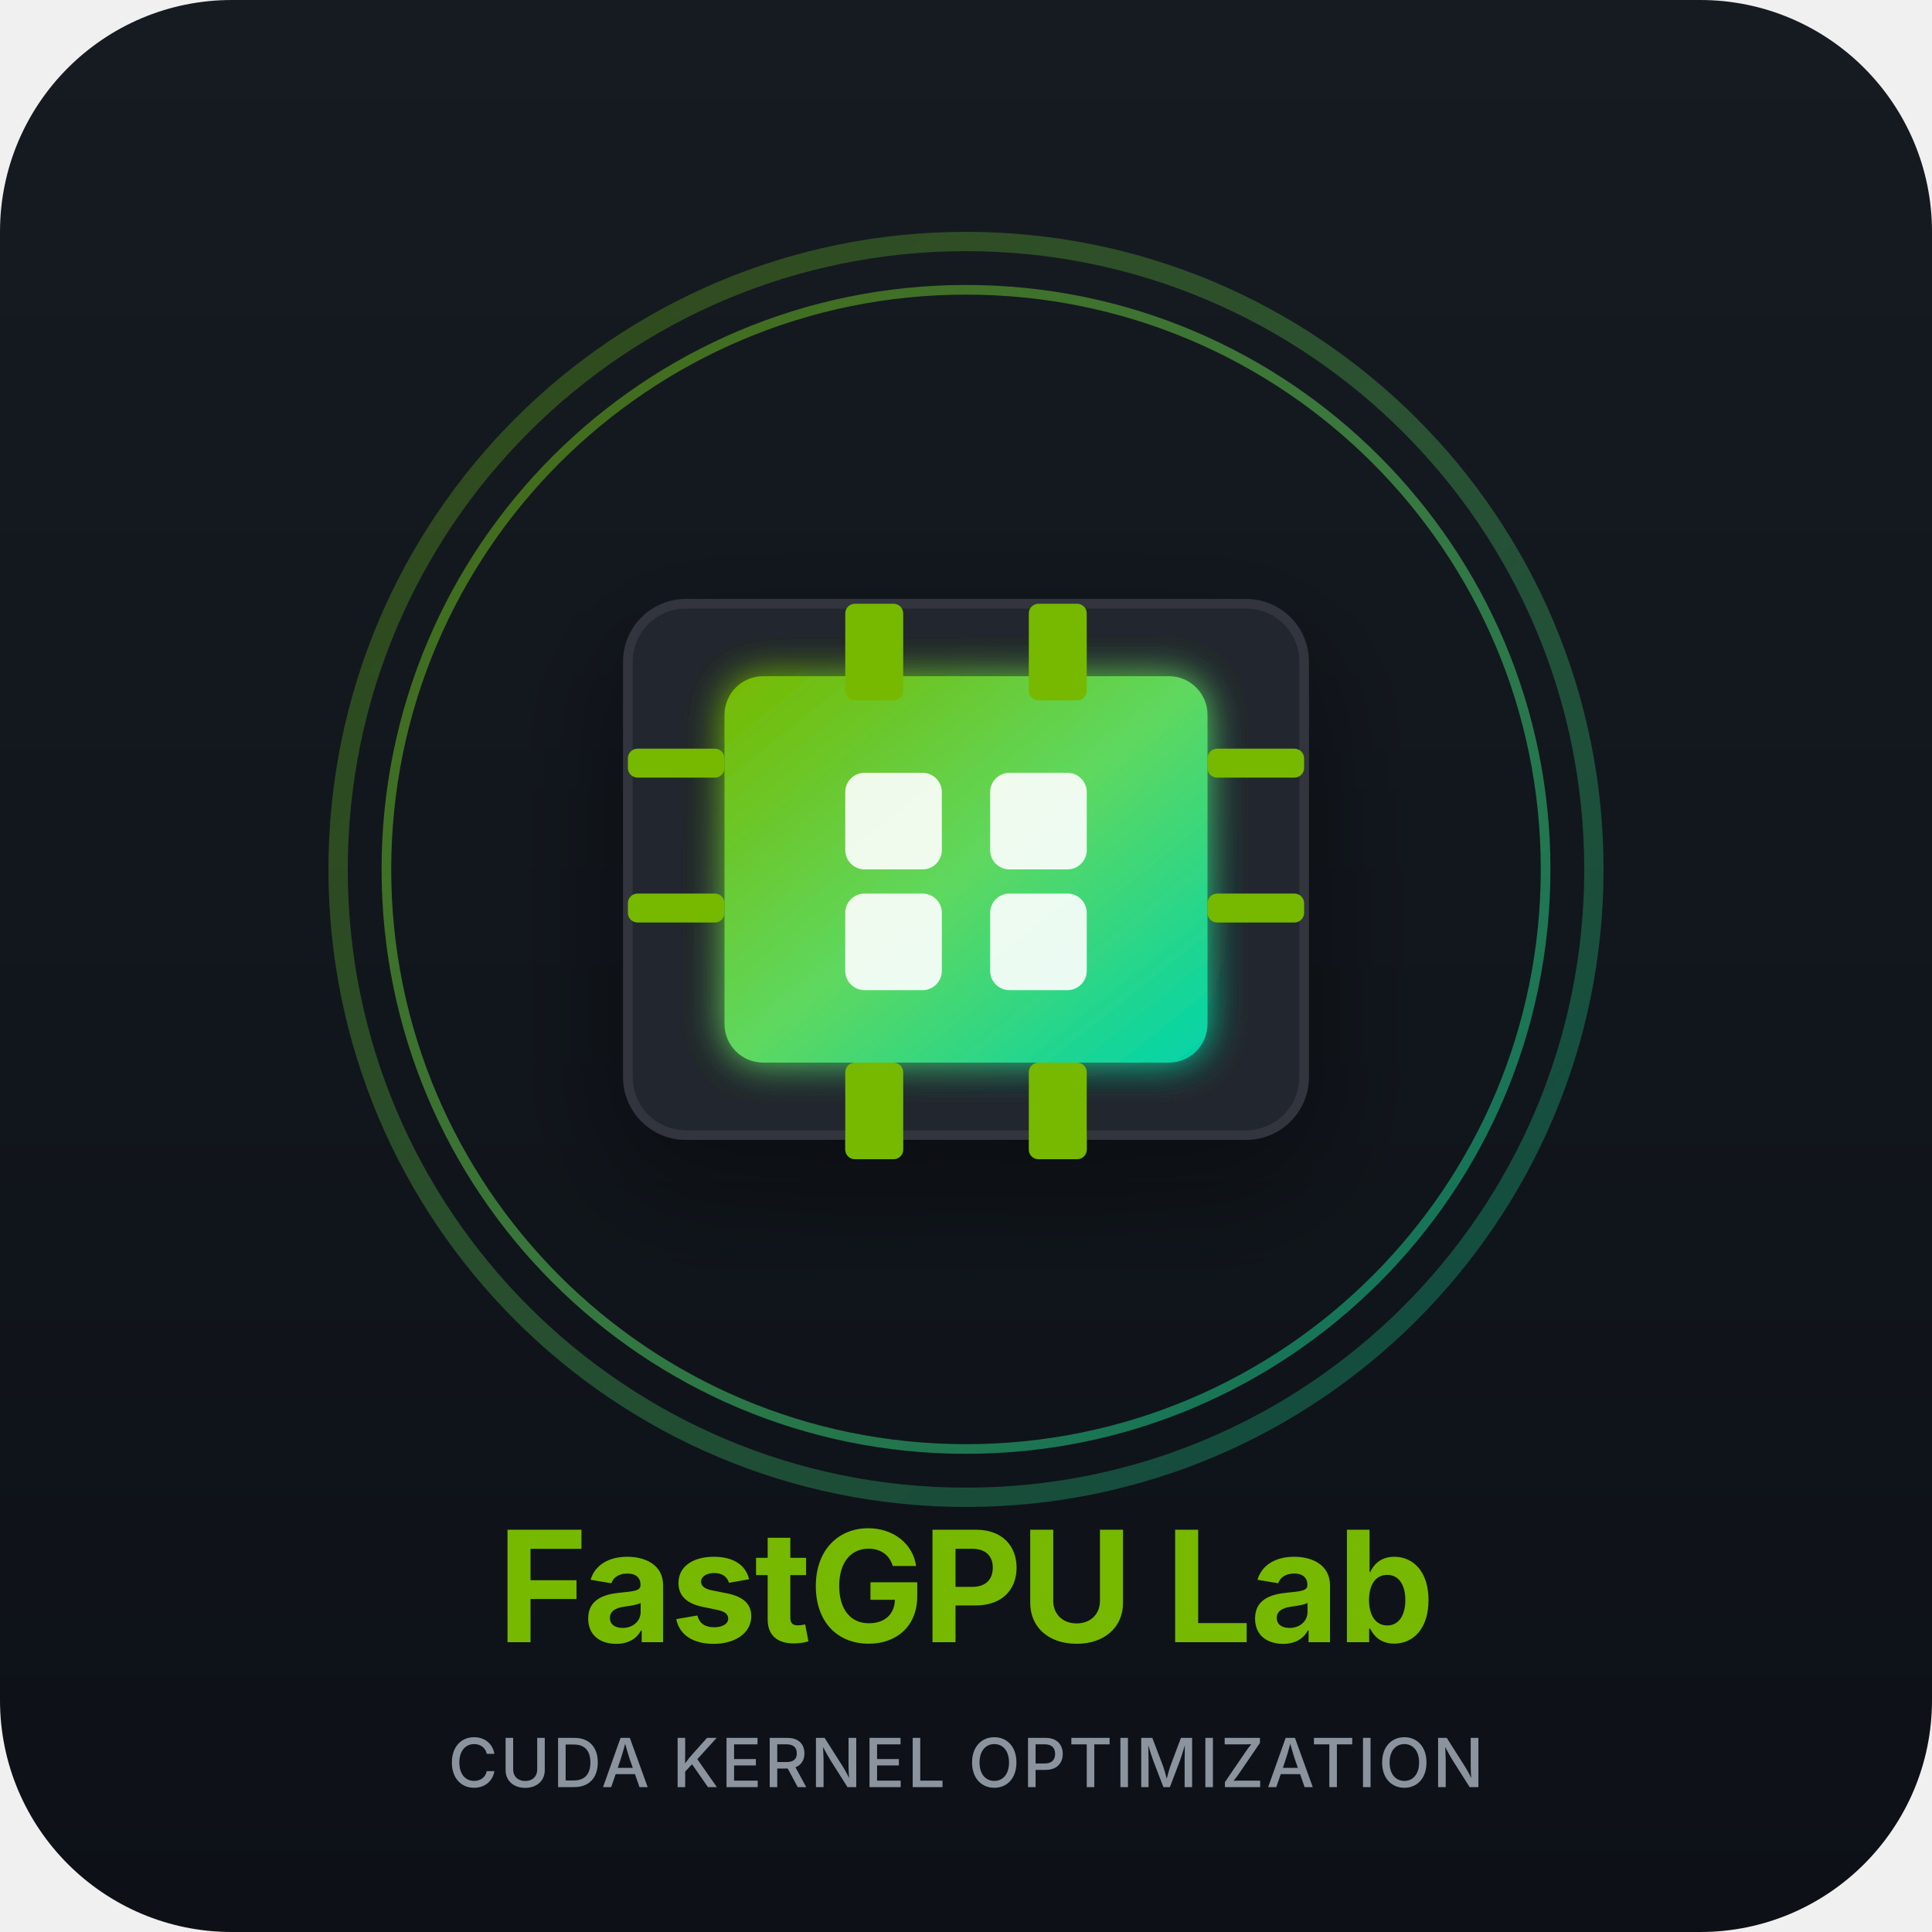
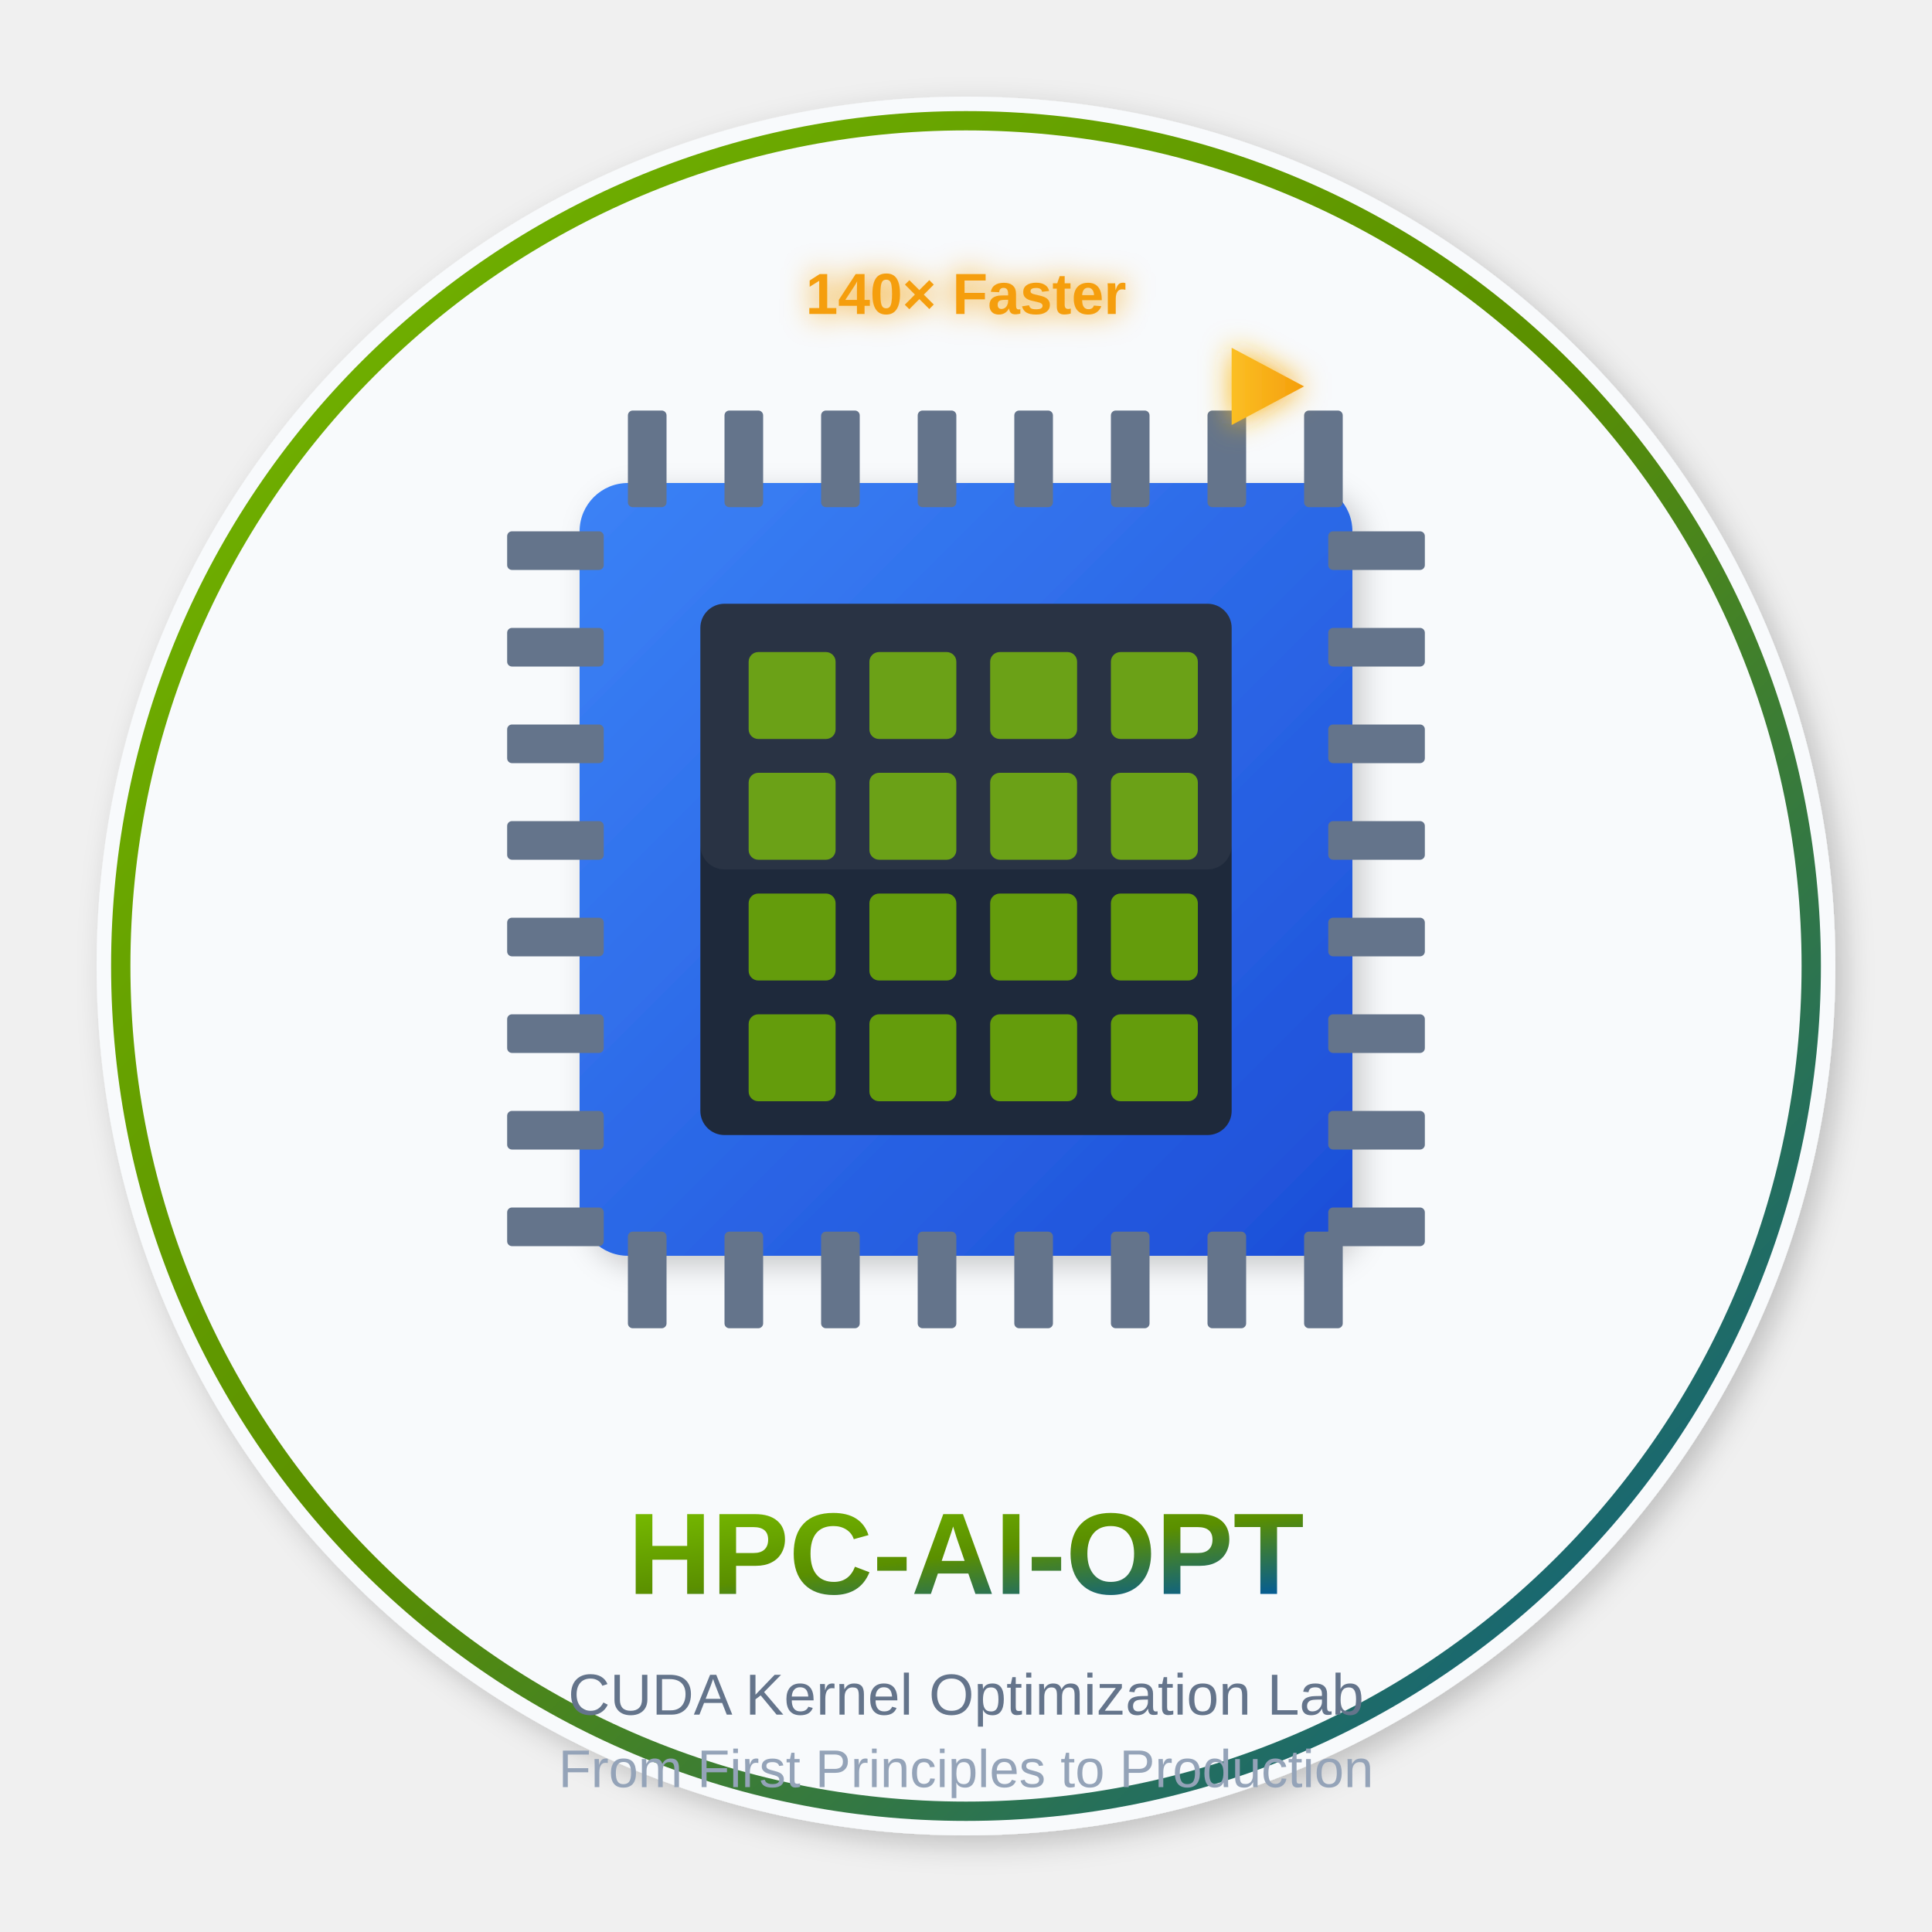
<svg xmlns="http://www.w3.org/2000/svg" viewBox="0 0 400 400">
  <defs>
-     <linearGradient id="heroGrad" x1="0%" y1="0%" x2="100%" y2="100%">
+     <linearGradient id="logoGrad" x1="0%" y1="0%" x2="100%" y2="100%">
      <stop offset="0%" style="stop-color:#76B900;stop-opacity:1" />
-       <stop offset="50%" style="stop-color:#5FD85F;stop-opacity:1" />
-       <stop offset="100%" style="stop-color:#00D4AA;stop-opacity:1" />
+       <stop offset="50%" style="stop-color:#5a8f00;stop-opacity:1" />
+       <stop offset="100%" style="stop-color:#00599C;stop-opacity:1" />
    </linearGradient>
-     <linearGradient id="bgGrad" x1="0%" y1="0%" x2="0%" y2="100%">
-       <stop offset="0%" style="stop-color:#161B22;stop-opacity:1" />
-       <stop offset="100%" style="stop-color:#0D1117;stop-opacity:1" />
+     <linearGradient id="gpuGrad" x1="0%" y1="0%" x2="100%" y2="100%">
+       <stop offset="0%" style="stop-color:#3b82f6;stop-opacity:1" />
+       <stop offset="100%" style="stop-color:#1d4ed8;stop-opacity:1" />
    </linearGradient>
-     <filter id="heroShadow" x="-20%" y="-20%" width="140%" height="140%">
-       <feDropShadow dx="0" dy="8" stdDeviation="12" flood-opacity="0.4" />
-     </filter>
-     <filter id="glow">
-       <feGaussianBlur stdDeviation="4" result="coloredBlur" />
+     <linearGradient id="arrowGrad" x1="0%" y1="0%" x2="100%" y2="0%">
+       <stop offset="0%" style="stop-color:#fbbf24;stop-opacity:1" />
+       <stop offset="100%" style="stop-color:#f59e0b;stop-opacity:1" />
+     </linearGradient>
+     <filter id="glow" x="-50%" y="-50%" width="200%" height="200%">
+       <feGaussianBlur stdDeviation="3" result="coloredBlur" />
      <feMerge>
        <feMergeNode in="coloredBlur" />
        <feMergeNode in="SourceGraphic" />
      </feMerge>
    </filter>
+     <filter id="shadow" x="-20%" y="-20%" width="140%" height="140%">
+       <feDropShadow dx="2" dy="2" stdDeviation="3" flood-opacity="0.2" />
+     </filter>
  </defs>
-   <rect width="400" height="400" fill="url(#bgGrad)" rx="48" />
-   <circle cx="200" cy="180" r="130" fill="none" stroke="url(#heroGrad)" stroke-width="4" opacity="0.3" />
-   <circle cx="200" cy="180" r="120" fill="none" stroke="url(#heroGrad)" stroke-width="2" opacity="0.5" />
-   <g transform="translate(200, 180)" filter="url(#heroShadow)">
-     <rect x="-70" y="-55" width="140" height="110" rx="12" fill="#21262D" stroke="#30363D" stroke-width="2" />
-     <rect x="-50" y="-40" width="100" height="80" rx="8" fill="url(#heroGrad)" filter="url(#glow)" />
-     <rect x="-25" y="-20" width="20" height="20" rx="4" fill="#ffffff" opacity="0.9" />
-     <rect x="5" y="-20" width="20" height="20" rx="4" fill="#ffffff" opacity="0.9" />
-     <rect x="-25" y="5" width="20" height="20" rx="4" fill="#ffffff" opacity="0.9" />
-     <rect x="5" y="5" width="20" height="20" rx="4" fill="#ffffff" opacity="0.9" />
-     <rect x="-70" y="-25" width="20" height="6" rx="2" fill="#76B900" />
-     <rect x="-70" y="5" width="20" height="6" rx="2" fill="#76B900" />
-     <rect x="50" y="-25" width="20" height="6" rx="2" fill="#76B900" />
-     <rect x="50" y="5" width="20" height="6" rx="2" fill="#76B900" />
-     <rect x="-25" y="-55" width="12" height="20" rx="2" fill="#76B900" />
-     <rect x="13" y="-55" width="12" height="20" rx="2" fill="#76B900" />
-     <rect x="-25" y="40" width="12" height="20" rx="2" fill="#76B900" />
-     <rect x="13" y="40" width="12" height="20" rx="2" fill="#76B900" />
+   <circle cx="200" cy="200" r="180" fill="#f8fafc" filter="url(#shadow)" />
+   <circle cx="200" cy="200" r="175" fill="none" stroke="url(#logoGrad)" stroke-width="4" />
+   <g transform="translate(200, 180)">
+     <rect x="-80" y="-80" width="160" height="160" fill="url(#gpuGrad)" rx="10" filter="url(#shadow)" />
+     <g fill="#64748b">
+       <rect x="-70" y="-95" width="8" height="20" rx="1" />
+       <rect x="-50" y="-95" width="8" height="20" rx="1" />
+       <rect x="-30" y="-95" width="8" height="20" rx="1" />
+       <rect x="-10" y="-95" width="8" height="20" rx="1" />
+       <rect x="10" y="-95" width="8" height="20" rx="1" />
+       <rect x="30" y="-95" width="8" height="20" rx="1" />
+       <rect x="50" y="-95" width="8" height="20" rx="1" />
+       <rect x="70" y="-95" width="8" height="20" rx="1" />
+       <rect x="-70" y="75" width="8" height="20" rx="1" />
+       <rect x="-50" y="75" width="8" height="20" rx="1" />
+       <rect x="-30" y="75" width="8" height="20" rx="1" />
+       <rect x="-10" y="75" width="8" height="20" rx="1" />
+       <rect x="10" y="75" width="8" height="20" rx="1" />
+       <rect x="30" y="75" width="8" height="20" rx="1" />
+       <rect x="50" y="75" width="8" height="20" rx="1" />
+       <rect x="70" y="75" width="8" height="20" rx="1" />
+       <rect x="-95" y="-70" width="20" height="8" rx="1" />
+       <rect x="-95" y="-50" width="20" height="8" rx="1" />
+       <rect x="-95" y="-30" width="20" height="8" rx="1" />
+       <rect x="-95" y="-10" width="20" height="8" rx="1" />
+       <rect x="-95" y="10" width="20" height="8" rx="1" />
+       <rect x="-95" y="30" width="20" height="8" rx="1" />
+       <rect x="-95" y="50" width="20" height="8" rx="1" />
+       <rect x="-95" y="70" width="20" height="8" rx="1" />
+       <rect x="75" y="-70" width="20" height="8" rx="1" />
+       <rect x="75" y="-50" width="20" height="8" rx="1" />
+       <rect x="75" y="-30" width="20" height="8" rx="1" />
+       <rect x="75" y="-10" width="20" height="8" rx="1" />
+       <rect x="75" y="10" width="20" height="8" rx="1" />
+       <rect x="75" y="30" width="20" height="8" rx="1" />
+       <rect x="75" y="50" width="20" height="8" rx="1" />
+       <rect x="75" y="70" width="20" height="8" rx="1" />
+     </g>
+     <rect x="-55" y="-55" width="110" height="110" fill="#1e293b" rx="5" />
+     <g fill="#76B900" opacity="0.8">
+       <rect x="-45" y="-45" width="18" height="18" rx="2" />
+       <rect x="-20" y="-45" width="18" height="18" rx="2" />
+       <rect x="5" y="-45" width="18" height="18" rx="2" />
+       <rect x="30" y="-45" width="18" height="18" rx="2" />
+       <rect x="-45" y="-20" width="18" height="18" rx="2" />
+       <rect x="-20" y="-20" width="18" height="18" rx="2" />
+       <rect x="5" y="-20" width="18" height="18" rx="2" />
+       <rect x="30" y="-20" width="18" height="18" rx="2" />
+       <rect x="-45" y="5" width="18" height="18" rx="2" />
+       <rect x="-20" y="5" width="18" height="18" rx="2" />
+       <rect x="5" y="5" width="18" height="18" rx="2" />
+       <rect x="30" y="5" width="18" height="18" rx="2" />
+       <rect x="-45" y="30" width="18" height="18" rx="2" />
+       <rect x="-20" y="30" width="18" height="18" rx="2" />
+       <rect x="5" y="30" width="18" height="18" rx="2" />
+       <rect x="30" y="30" width="18" height="18" rx="2" />
+     </g>
+     <rect x="-55" y="-55" width="110" height="55" fill="white" opacity="0.05" rx="5" />
  </g>
-   <text x="200" y="340" font-family="Inter, -apple-system, BlinkMacSystemFont, sans-serif" font-size="32" font-weight="700" fill="#76B900" text-anchor="middle" letter-spacing="-0.5">FastGPU Lab</text>
-   <text x="200" y="370" font-family="Inter, -apple-system, BlinkMacSystemFont, sans-serif" font-size="14" font-weight="500" fill="#8B949E" text-anchor="middle" letter-spacing="0.5">CUDA KERNEL OPTIMIZATION</text>
+   <g transform="translate(200, 80)" filter="url(#glow)">
+     <path d="M-60 0 L60 0" stroke="url(#arrowGrad)" stroke-width="4" stroke-linecap="round" />
+     <polygon points="70,0 55,-8 55,8" fill="url(#arrowGrad)" />
+     <text x="0" y="-15" text-anchor="middle" font-family="Arial, sans-serif" font-size="12" font-weight="bold" fill="#f59e0b">
+       140× Faster
+     </text>
+   </g>
+   <g transform="translate(200, 330)">
+     <text x="0" y="0" text-anchor="middle" font-family="Arial, sans-serif" font-size="24" font-weight="bold" fill="url(#logoGrad)">
+       HPC-AI-OPT
+     </text>
+     <text x="0" y="25" text-anchor="middle" font-family="Arial, sans-serif" font-size="12" fill="#64748b">
+       CUDA Kernel Optimization Lab
+     </text>
+   </g>
+   <text x="200" y="370" text-anchor="middle" font-family="Arial, sans-serif" font-size="11" fill="#94a3b8">
+     From First Principles to Production
+   </text>
</svg>
